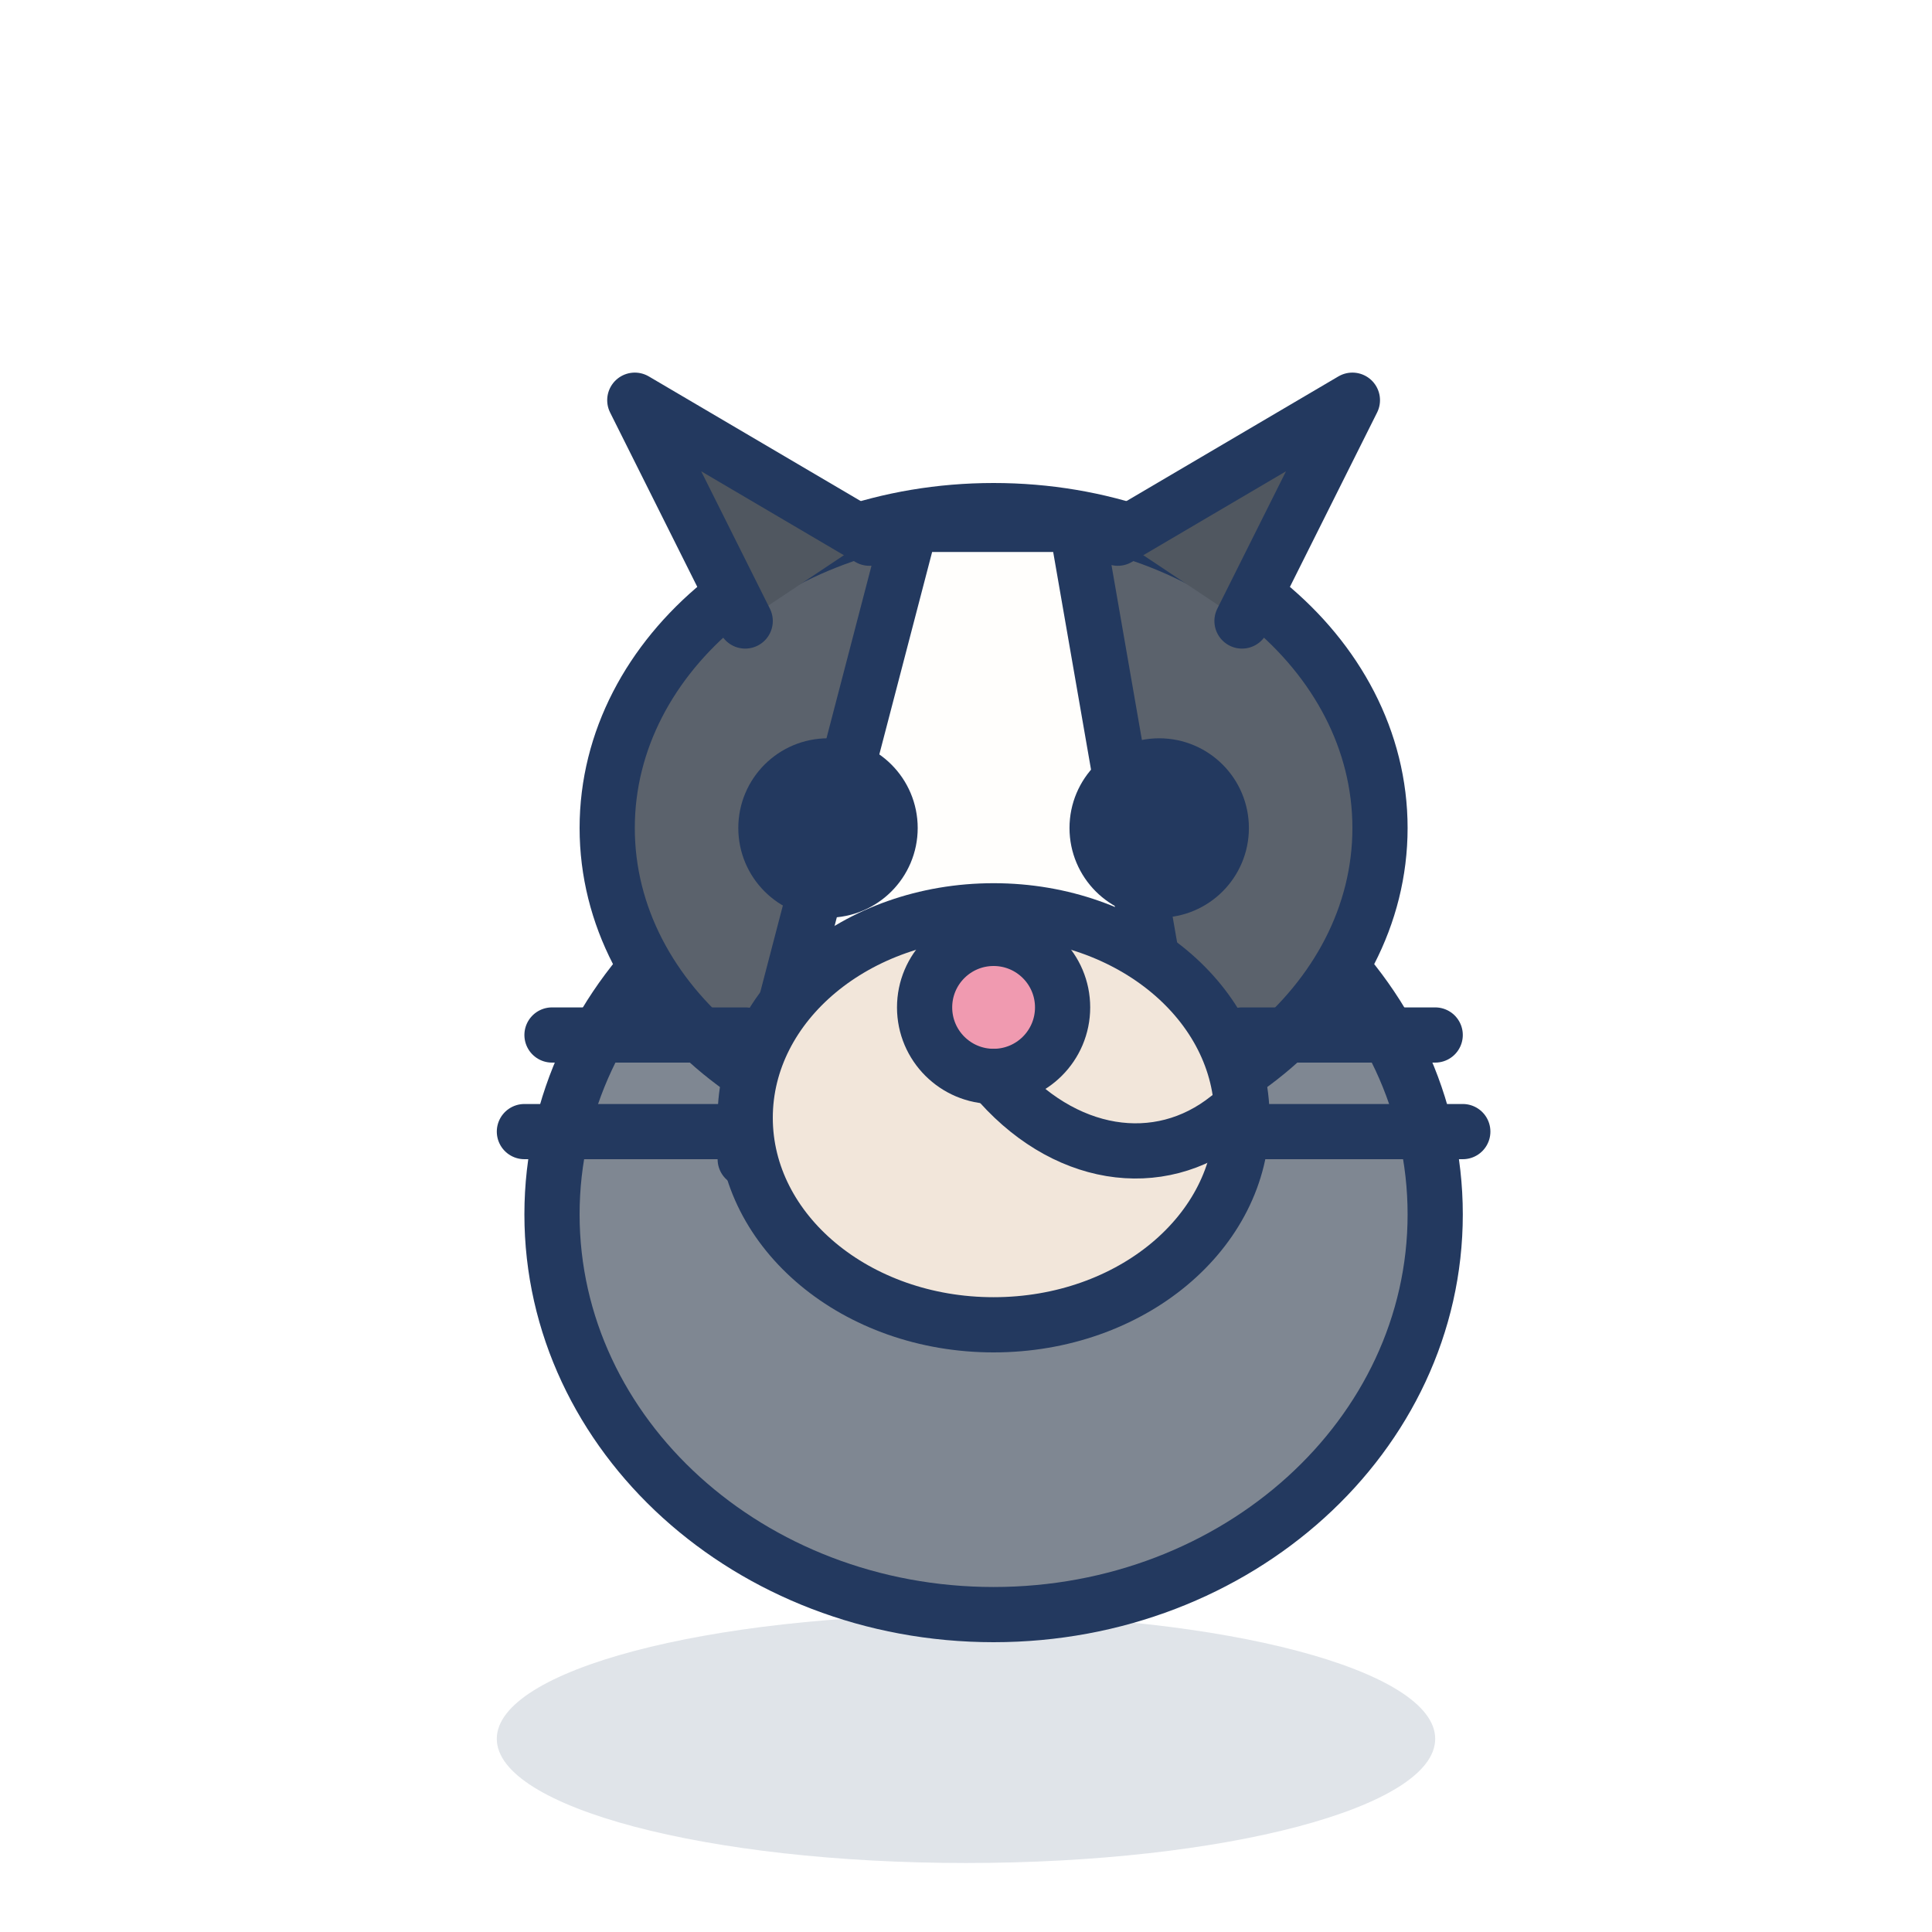
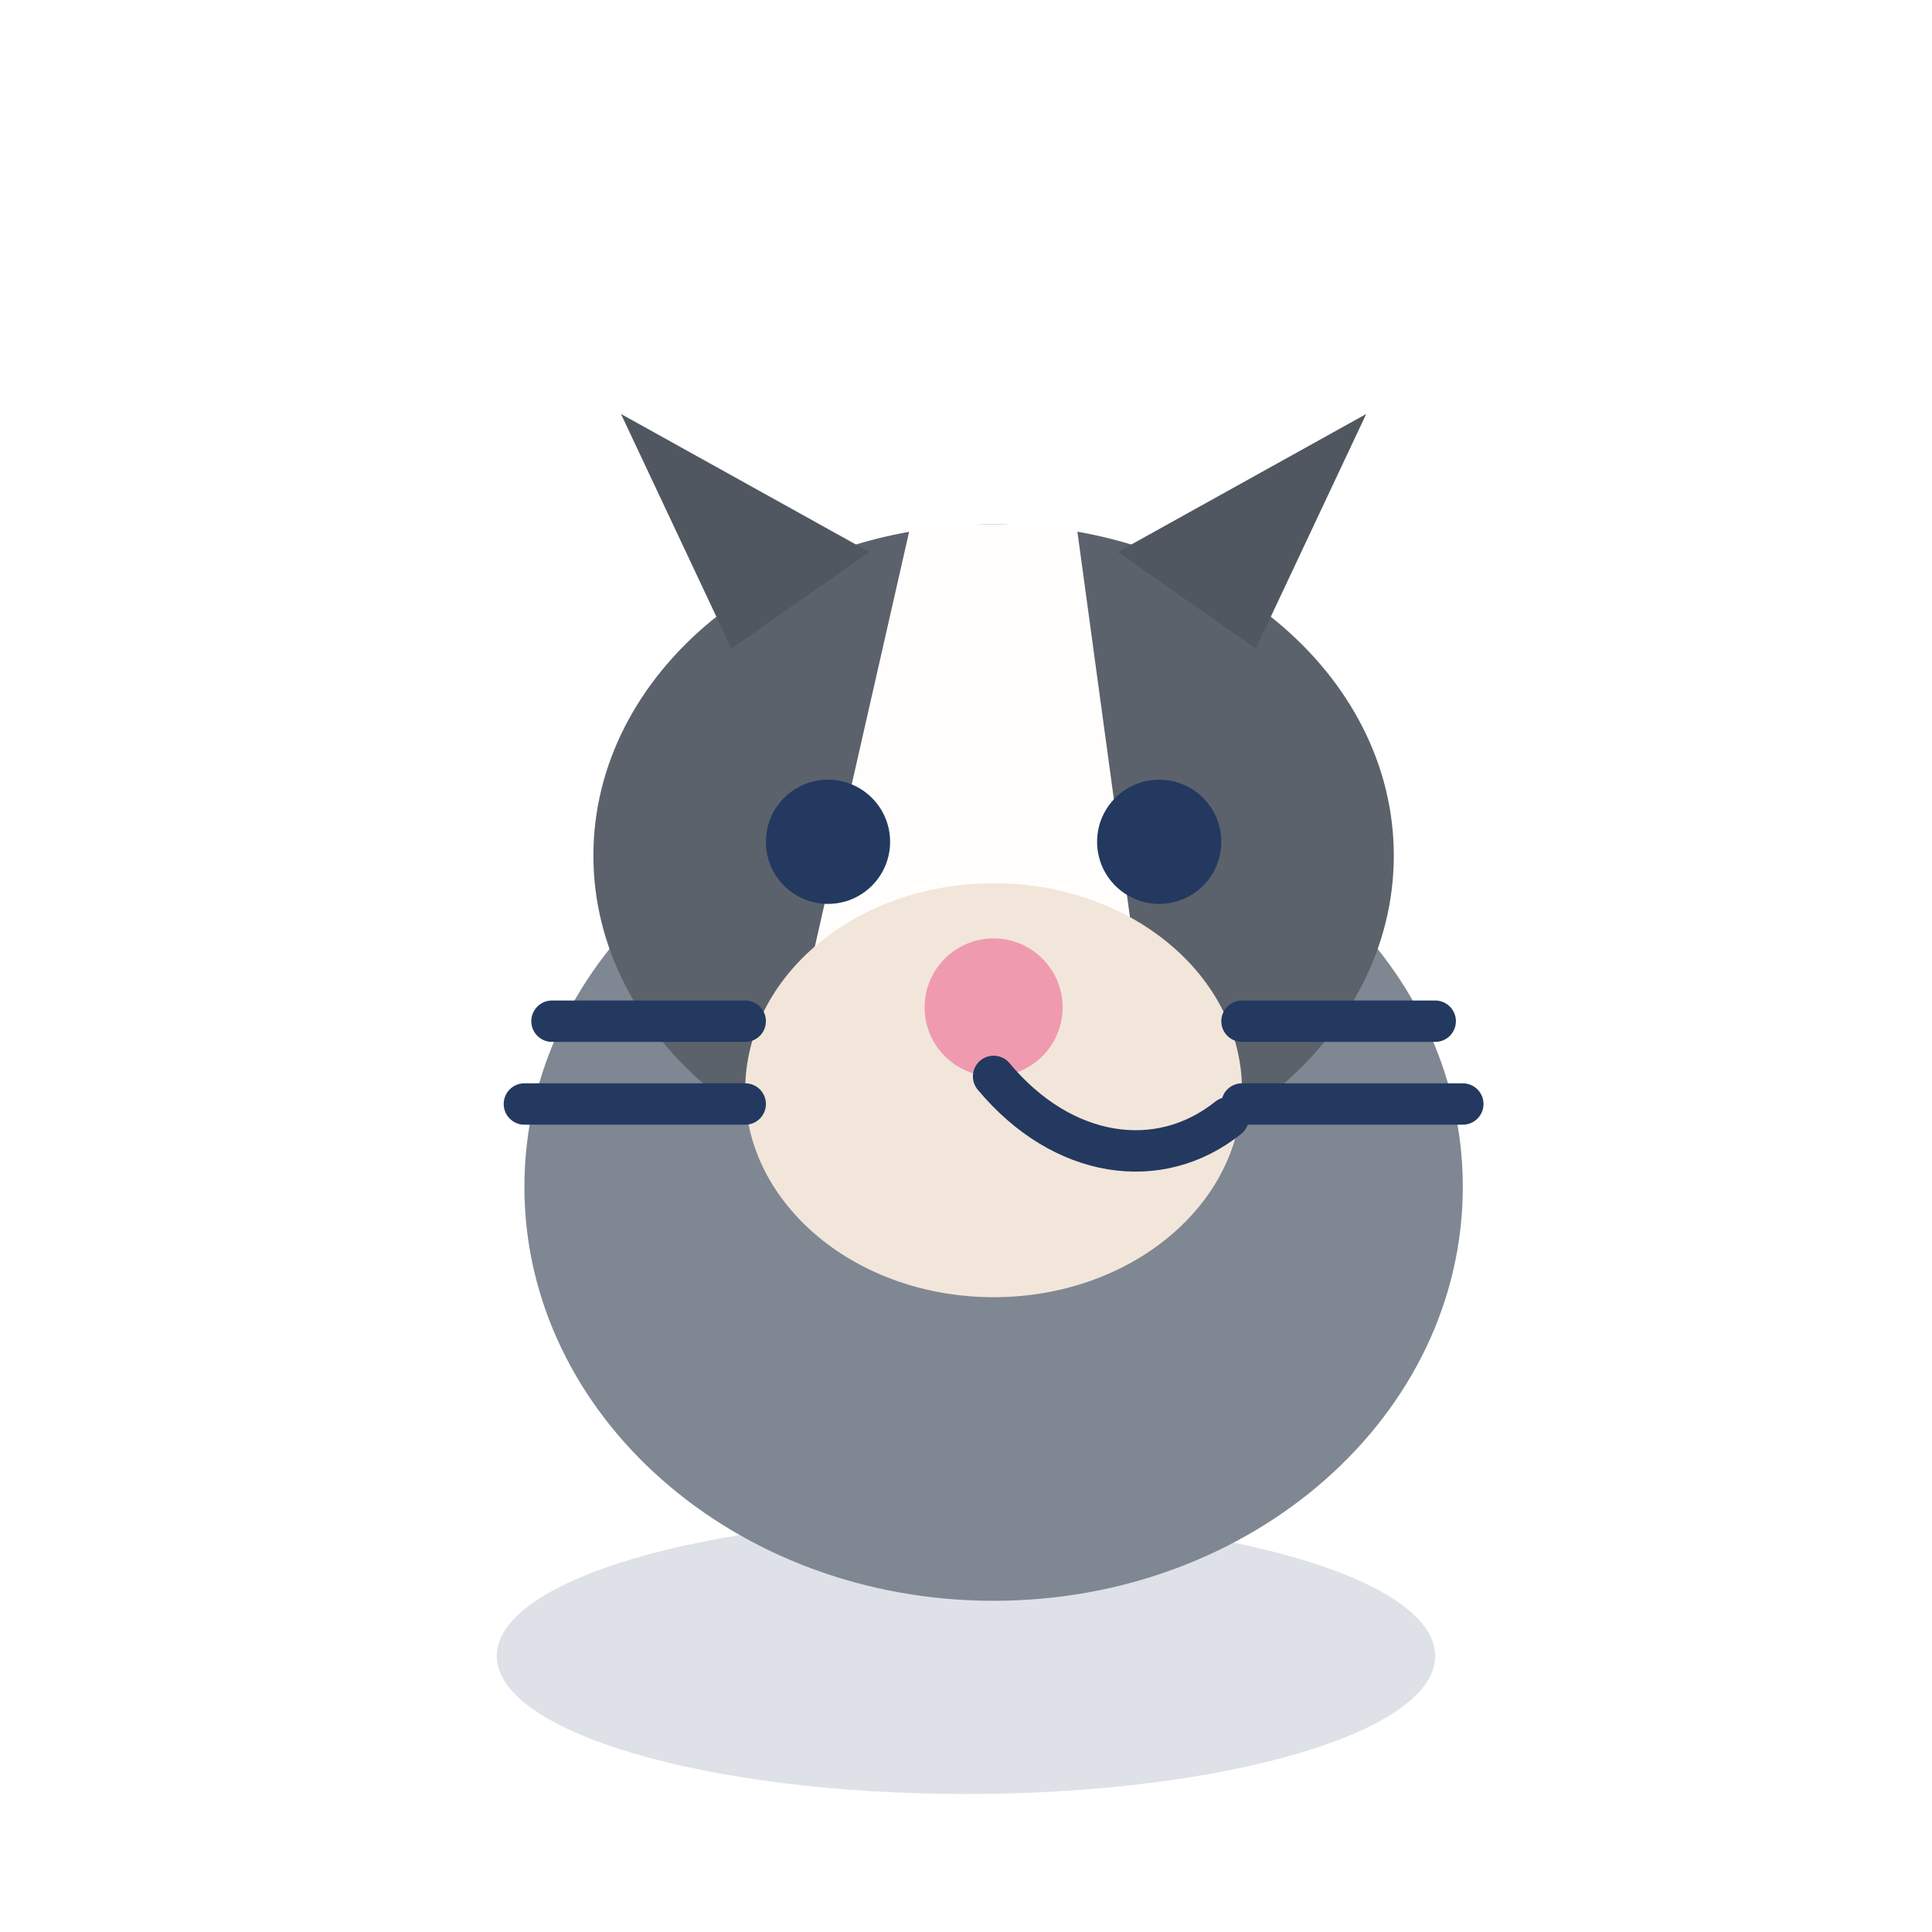
<svg xmlns="http://www.w3.org/2000/svg" viewBox="0 0 140 140">
-   <ellipse cx="70" cy="126" rx="34" ry="9" fill="rgba(35,57,95,0.14)" />
-   <g stroke="#23395f" stroke-width="4" stroke-linecap="round" stroke-linejoin="round">
-     <ellipse cx="72" cy="88" rx="32" ry="29" fill="#7f8792" />
-     <ellipse cx="72" cy="60" rx="28" ry="23" fill="#5b626c" />
-     <path d="M54 45l-8-16 17 10" fill="#505760" />
-     <path d="M90 45l8-16-17 10" fill="#505760" />
-     <path d="M66 38h12l8 46H54z" fill="#fffefc" />
-     <ellipse cx="72" cy="81" rx="18" ry="15" fill="#f2e6da" />
-     <circle cx="60" cy="60" r="4.5" fill="#23395f" />
-     <circle cx="84" cy="60" r="4.5" fill="#23395f" />
-     <circle cx="72" cy="73" r="5" fill="#f09ab0" />
-     <path d="M72 78c5 6 12 7 17 3" fill="none" />
-     <path d="M54 75H40M54 82H38M90 75h14M90 82h16" fill="none" />
-   </g>
+   <ellipse cx="70" cy="120" rx="34" ry="10" fill="rgba(35,57,95,0.15)" />
+   <ellipse cx="72" cy="86" rx="34" ry="30" fill="#7f8792" />
+   <ellipse cx="72" cy="62" rx="29" ry="24" fill="#5b626c" />
+   <path d="M53 47l-8-17 18 10M91 47l8-17-18 10" fill="#505760" />
+   <path d="M66 38h12l6 44H56z" fill="#fffefc" />
+   <ellipse cx="72" cy="79" rx="18" ry="15" fill="#f2e6da" />
+   <circle cx="60" cy="61" r="4.5" fill="#23395f" />
+   <circle cx="84" cy="61" r="4.5" fill="#23395f" />
+   <circle cx="72" cy="73" r="5" fill="#f09ab0" />
+   <path d="M72 78c5 6 12 7 17 3" fill="none" stroke="#23395f" stroke-width="3" stroke-linecap="round" />
+   <path d="M54 74H40M54 80H38M90 74h14M90 80h16" stroke="#23395f" stroke-width="3" stroke-linecap="round" />
</svg>
